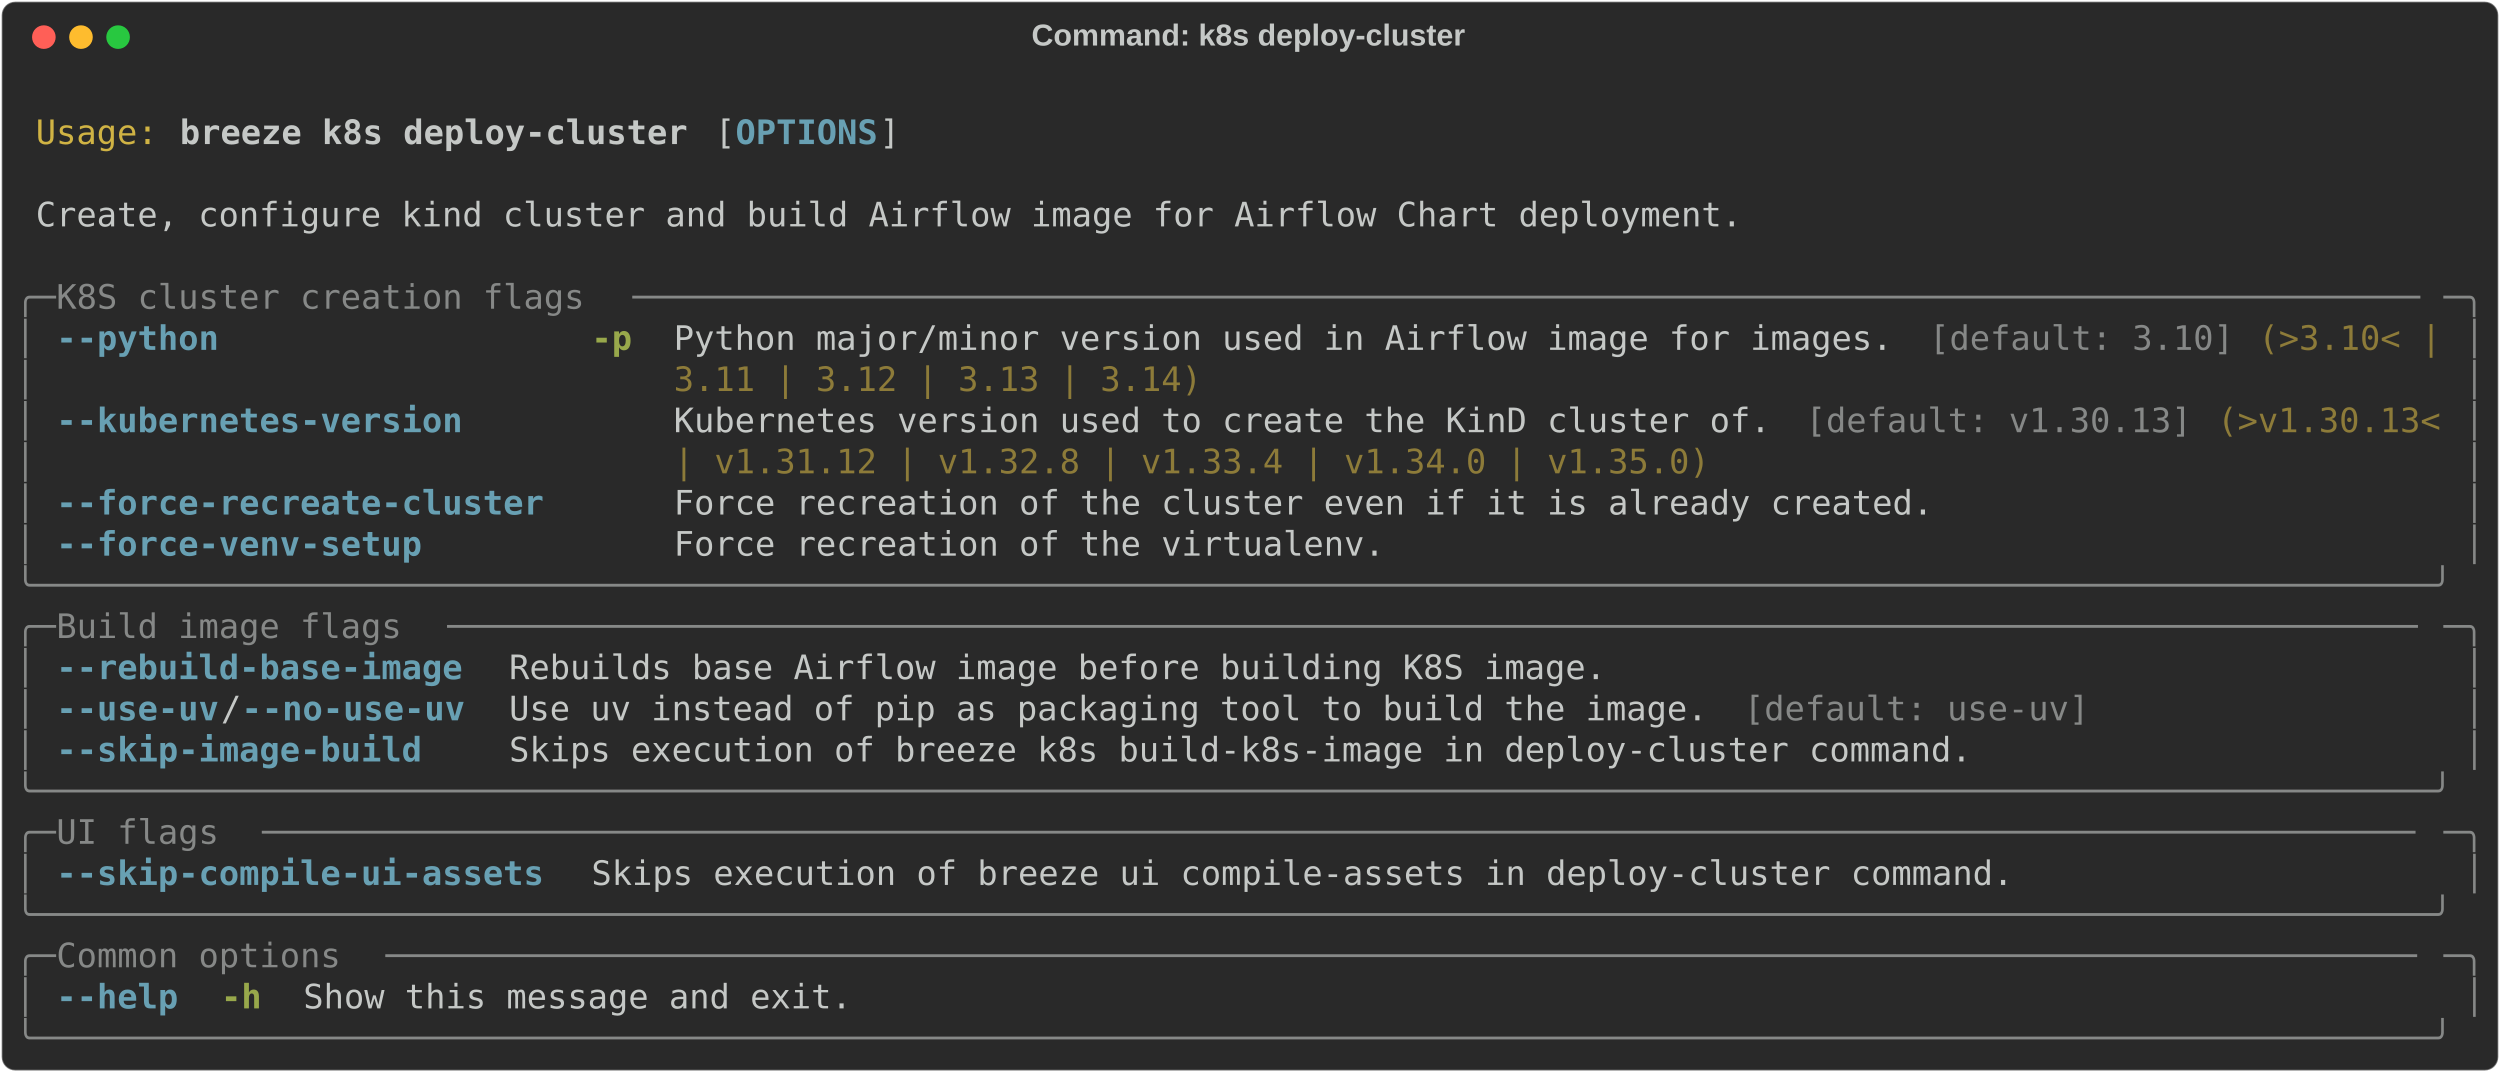
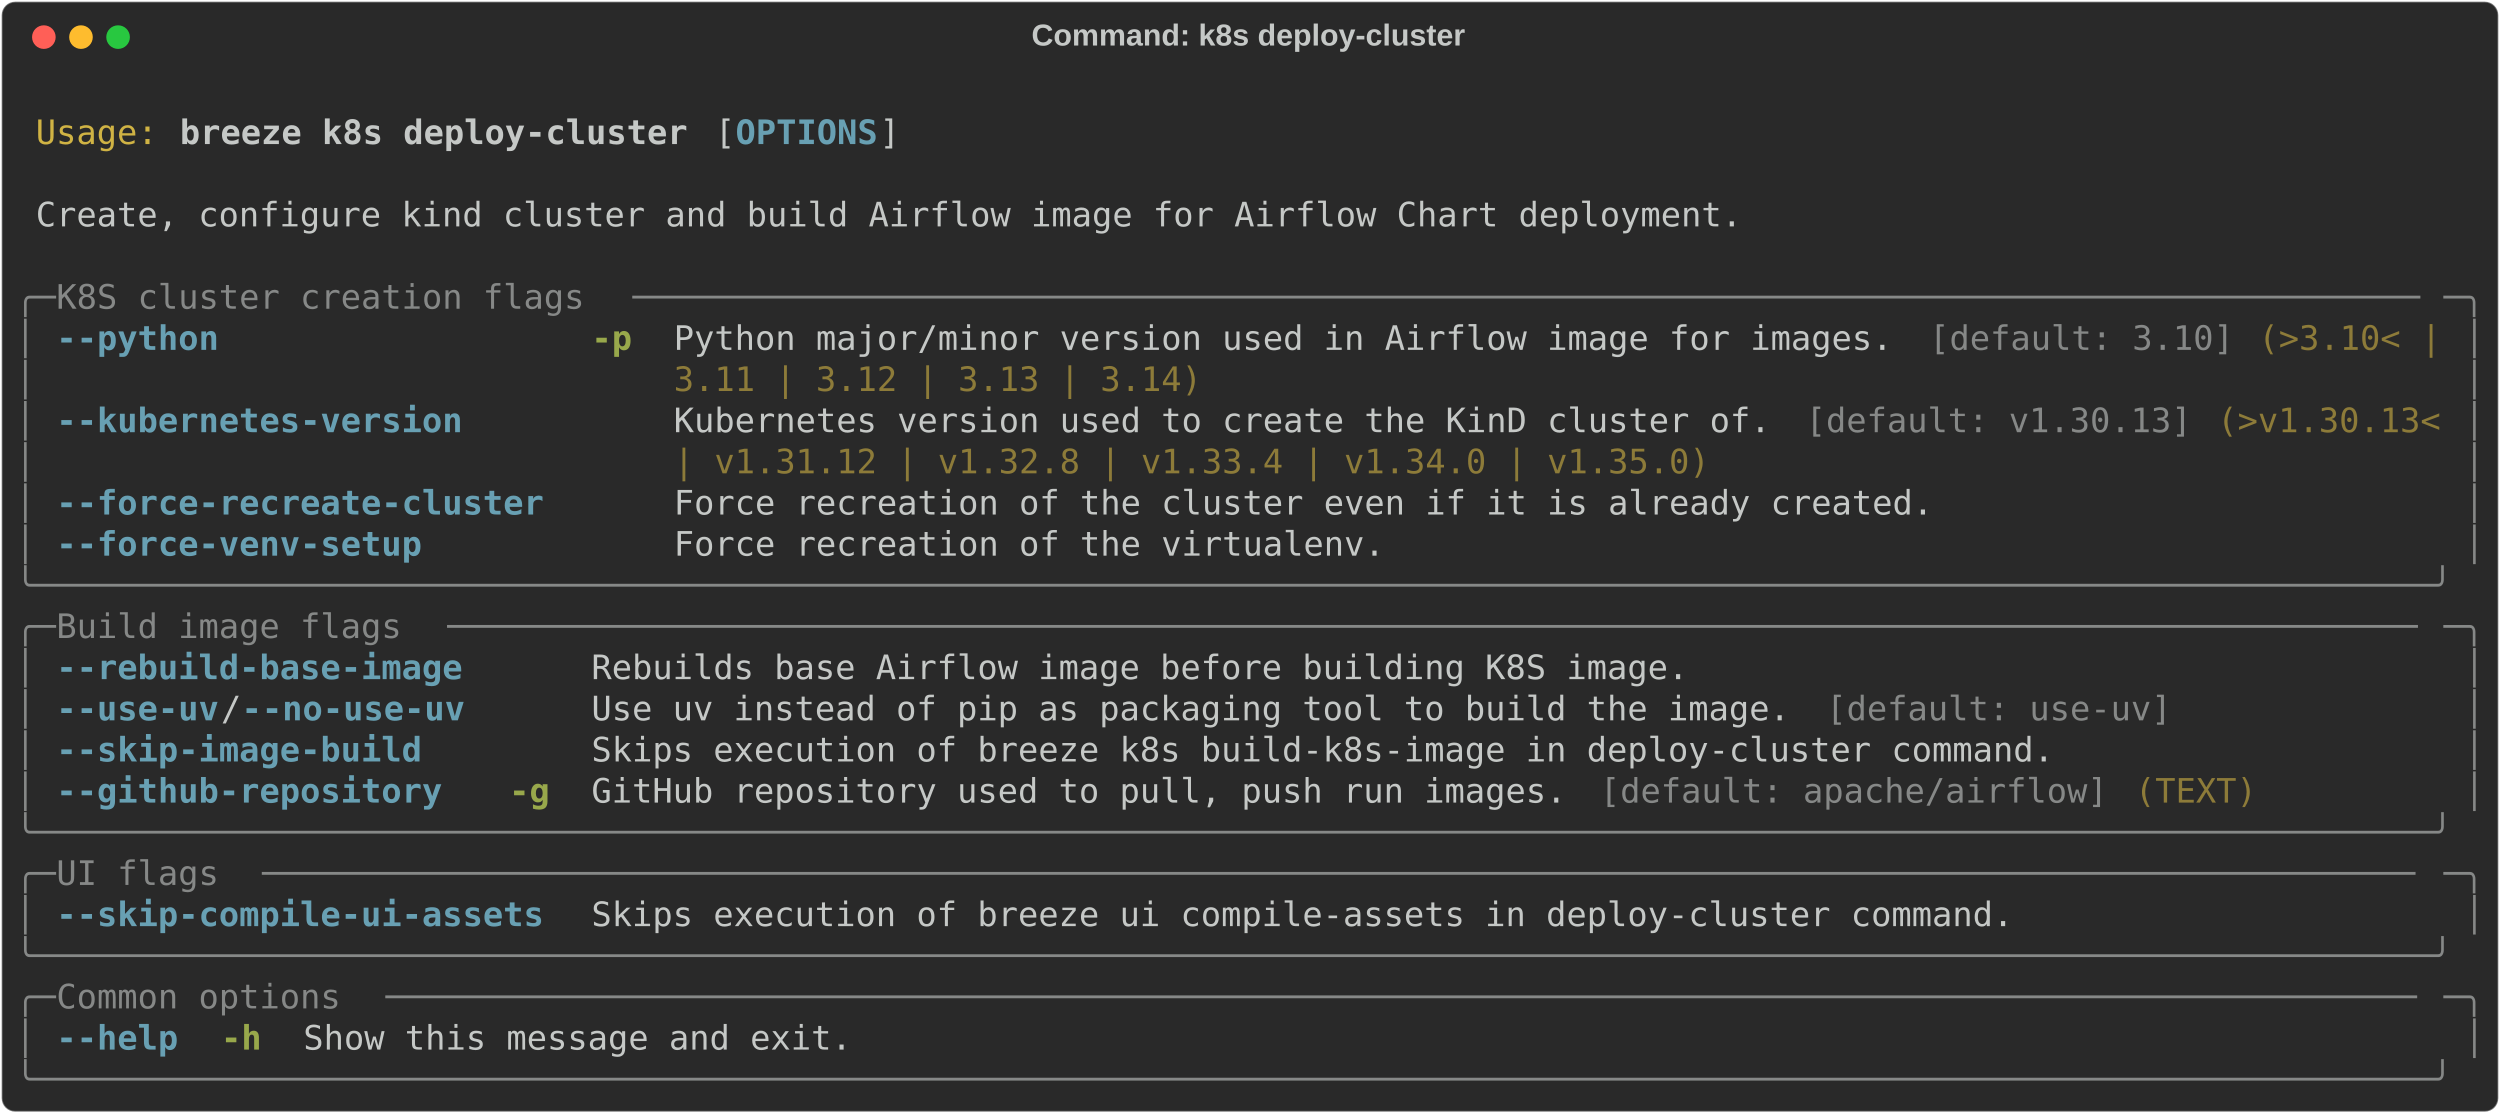
- <svg xmlns="http://www.w3.org/2000/svg" class="rich-terminal" viewBox="0 0 1482 635.6">
+ <svg xmlns="http://www.w3.org/2000/svg" class="rich-terminal" viewBox="0 0 1482 660.0">
  <style>

    @font-face {
        font-family: "Fira Code";
        src: local("FiraCode-Regular"),
                url("https://cdnjs.cloudflare.com/ajax/libs/firacode/6.2.0/woff2/FiraCode-Regular.woff2") format("woff2"),
                url("https://cdnjs.cloudflare.com/ajax/libs/firacode/6.2.0/woff/FiraCode-Regular.woff") format("woff");
        font-style: normal;
        font-weight: 400;
    }
    @font-face {
        font-family: "Fira Code";
        src: local("FiraCode-Bold"),
                url("https://cdnjs.cloudflare.com/ajax/libs/firacode/6.2.0/woff2/FiraCode-Bold.woff2") format("woff2"),
                url("https://cdnjs.cloudflare.com/ajax/libs/firacode/6.2.0/woff/FiraCode-Bold.woff") format("woff");
        font-style: bold;
        font-weight: 700;
    }

    .breeze-k8s-deploy-cluster-matrix {
        font-family: Fira Code, monospace;
        font-size: 20px;
        line-height: 24.4px;
        font-variant-east-asian: full-width;
    }

    .breeze-k8s-deploy-cluster-title {
        font-size: 18px;
        font-weight: bold;
        font-family: arial;
    }

    .breeze-k8s-deploy-cluster-r1 { fill: #c5c8c6 }
.breeze-k8s-deploy-cluster-r2 { fill: #d0b344 }
.breeze-k8s-deploy-cluster-r3 { fill: #c5c8c6;font-weight: bold }
.breeze-k8s-deploy-cluster-r4 { fill: #68a0b3;font-weight: bold }
.breeze-k8s-deploy-cluster-r5 { fill: #868887 }
.breeze-k8s-deploy-cluster-r6 { fill: #98a84b;font-weight: bold }
.breeze-k8s-deploy-cluster-r7 { fill: #8d7b39 }
    </style>
  <defs>
    <clipPath id="breeze-k8s-deploy-cluster-clip-terminal">
-       <rect x="0" y="0" width="1463.0" height="584.6" />
+       <rect x="0" y="0" width="1463.0" height="609.0" />
    </clipPath>
    <clipPath id="breeze-k8s-deploy-cluster-line-0">
      <rect x="0" y="1.5" width="1464" height="24.65" />
    </clipPath>
    <clipPath id="breeze-k8s-deploy-cluster-line-1">
      <rect x="0" y="25.9" width="1464" height="24.65" />
    </clipPath>
    <clipPath id="breeze-k8s-deploy-cluster-line-2">
      <rect x="0" y="50.3" width="1464" height="24.65" />
    </clipPath>
    <clipPath id="breeze-k8s-deploy-cluster-line-3">
      <rect x="0" y="74.7" width="1464" height="24.65" />
    </clipPath>
    <clipPath id="breeze-k8s-deploy-cluster-line-4">
      <rect x="0" y="99.1" width="1464" height="24.65" />
    </clipPath>
    <clipPath id="breeze-k8s-deploy-cluster-line-5">
      <rect x="0" y="123.5" width="1464" height="24.65" />
    </clipPath>
    <clipPath id="breeze-k8s-deploy-cluster-line-6">
      <rect x="0" y="147.9" width="1464" height="24.65" />
    </clipPath>
    <clipPath id="breeze-k8s-deploy-cluster-line-7">
      <rect x="0" y="172.3" width="1464" height="24.65" />
    </clipPath>
    <clipPath id="breeze-k8s-deploy-cluster-line-8">
      <rect x="0" y="196.7" width="1464" height="24.65" />
    </clipPath>
    <clipPath id="breeze-k8s-deploy-cluster-line-9">
      <rect x="0" y="221.1" width="1464" height="24.65" />
    </clipPath>
    <clipPath id="breeze-k8s-deploy-cluster-line-10">
      <rect x="0" y="245.5" width="1464" height="24.65" />
    </clipPath>
    <clipPath id="breeze-k8s-deploy-cluster-line-11">
      <rect x="0" y="269.9" width="1464" height="24.65" />
    </clipPath>
    <clipPath id="breeze-k8s-deploy-cluster-line-12">
      <rect x="0" y="294.3" width="1464" height="24.65" />
    </clipPath>
    <clipPath id="breeze-k8s-deploy-cluster-line-13">
      <rect x="0" y="318.7" width="1464" height="24.65" />
    </clipPath>
    <clipPath id="breeze-k8s-deploy-cluster-line-14">
      <rect x="0" y="343.1" width="1464" height="24.65" />
    </clipPath>
    <clipPath id="breeze-k8s-deploy-cluster-line-15">
      <rect x="0" y="367.5" width="1464" height="24.65" />
    </clipPath>
    <clipPath id="breeze-k8s-deploy-cluster-line-16">
      <rect x="0" y="391.9" width="1464" height="24.65" />
    </clipPath>
    <clipPath id="breeze-k8s-deploy-cluster-line-17">
      <rect x="0" y="416.3" width="1464" height="24.65" />
    </clipPath>
    <clipPath id="breeze-k8s-deploy-cluster-line-18">
      <rect x="0" y="440.7" width="1464" height="24.65" />
    </clipPath>
    <clipPath id="breeze-k8s-deploy-cluster-line-19">
      <rect x="0" y="465.1" width="1464" height="24.65" />
    </clipPath>
    <clipPath id="breeze-k8s-deploy-cluster-line-20">
      <rect x="0" y="489.5" width="1464" height="24.65" />
    </clipPath>
    <clipPath id="breeze-k8s-deploy-cluster-line-21">
      <rect x="0" y="513.9" width="1464" height="24.65" />
    </clipPath>
    <clipPath id="breeze-k8s-deploy-cluster-line-22">
      <rect x="0" y="538.3" width="1464" height="24.65" />
    </clipPath>
+     <clipPath id="breeze-k8s-deploy-cluster-line-23">
+       <rect x="0" y="562.7" width="1464" height="24.65" />
+     </clipPath>
  </defs>
-   <rect fill="#292929" stroke="rgba(255,255,255,0.35)" stroke-width="1" x="1" y="1" width="1480" height="633.6" rx="8" />
+   <rect fill="#292929" stroke="rgba(255,255,255,0.35)" stroke-width="1" x="1" y="1" width="1480" height="658" rx="8" />
  <text class="breeze-k8s-deploy-cluster-title" fill="#c5c8c6" text-anchor="middle" x="740" y="27">Command: k8s deploy-cluster</text>
  <g transform="translate(26,22)">
    <circle cx="0" cy="0" r="7" fill="#ff5f57" />
    <circle cx="22" cy="0" r="7" fill="#febc2e" />
    <circle cx="44" cy="0" r="7" fill="#28c840" />
  </g>
  <g transform="translate(9, 41)" clip-path="url(#breeze-k8s-deploy-cluster-clip-terminal)">
    <g class="breeze-k8s-deploy-cluster-matrix">
      <text class="breeze-k8s-deploy-cluster-r1" x="1464" y="20" textLength="12.2" clip-path="url(#breeze-k8s-deploy-cluster-line-0)">
</text>
      <text class="breeze-k8s-deploy-cluster-r2" x="12.2" y="44.4" textLength="73.2" clip-path="url(#breeze-k8s-deploy-cluster-line-1)">Usage:</text>
      <text class="breeze-k8s-deploy-cluster-r3" x="97.6" y="44.4" textLength="305" clip-path="url(#breeze-k8s-deploy-cluster-line-1)">breeze k8s deploy-cluster</text>
      <text class="breeze-k8s-deploy-cluster-r1" x="414.8" y="44.4" textLength="12.2" clip-path="url(#breeze-k8s-deploy-cluster-line-1)">[</text>
      <text class="breeze-k8s-deploy-cluster-r4" x="427" y="44.4" textLength="85.4" clip-path="url(#breeze-k8s-deploy-cluster-line-1)">OPTIONS</text>
      <text class="breeze-k8s-deploy-cluster-r1" x="512.4" y="44.4" textLength="12.2" clip-path="url(#breeze-k8s-deploy-cluster-line-1)">]</text>
      <text class="breeze-k8s-deploy-cluster-r1" x="1464" y="44.4" textLength="12.2" clip-path="url(#breeze-k8s-deploy-cluster-line-1)">
</text>
      <text class="breeze-k8s-deploy-cluster-r1" x="1464" y="68.8" textLength="12.2" clip-path="url(#breeze-k8s-deploy-cluster-line-2)">
</text>
      <text class="breeze-k8s-deploy-cluster-r1" x="12.2" y="93.2" textLength="1024.8" clip-path="url(#breeze-k8s-deploy-cluster-line-3)">Create, configure kind cluster and build Airflow image for Airflow Chart deployment.</text>
      <text class="breeze-k8s-deploy-cluster-r1" x="1464" y="93.2" textLength="12.2" clip-path="url(#breeze-k8s-deploy-cluster-line-3)">
</text>
      <text class="breeze-k8s-deploy-cluster-r1" x="1464" y="117.6" textLength="12.2" clip-path="url(#breeze-k8s-deploy-cluster-line-4)">
</text>
      <text class="breeze-k8s-deploy-cluster-r5" x="0" y="142" textLength="24.4" clip-path="url(#breeze-k8s-deploy-cluster-line-5)">╭─</text>
      <text class="breeze-k8s-deploy-cluster-r5" x="24.4" y="142" textLength="341.6" clip-path="url(#breeze-k8s-deploy-cluster-line-5)"> K8S cluster creation flags </text>
      <text class="breeze-k8s-deploy-cluster-r5" x="366" y="142" textLength="1073.6" clip-path="url(#breeze-k8s-deploy-cluster-line-5)">────────────────────────────────────────────────────────────────────────────────────────</text>
      <text class="breeze-k8s-deploy-cluster-r5" x="1439.6" y="142" textLength="24.4" clip-path="url(#breeze-k8s-deploy-cluster-line-5)">─╮</text>
      <text class="breeze-k8s-deploy-cluster-r1" x="1464" y="142" textLength="12.2" clip-path="url(#breeze-k8s-deploy-cluster-line-5)">
</text>
      <text class="breeze-k8s-deploy-cluster-r5" x="0" y="166.4" textLength="12.2" clip-path="url(#breeze-k8s-deploy-cluster-line-6)">│</text>
      <text class="breeze-k8s-deploy-cluster-r4" x="24.4" y="166.4" textLength="292.8" clip-path="url(#breeze-k8s-deploy-cluster-line-6)">--python                </text>
      <text class="breeze-k8s-deploy-cluster-r6" x="341.6" y="166.4" textLength="24.4" clip-path="url(#breeze-k8s-deploy-cluster-line-6)">-p</text>
      <text class="breeze-k8s-deploy-cluster-r1" x="390.4" y="166.4" textLength="744.2" clip-path="url(#breeze-k8s-deploy-cluster-line-6)">Python major/minor version used in Airflow image for images. </text>
      <text class="breeze-k8s-deploy-cluster-r5" x="1134.6" y="166.4" textLength="183" clip-path="url(#breeze-k8s-deploy-cluster-line-6)">[default: 3.10]</text>
      <text class="breeze-k8s-deploy-cluster-r7" x="1329.8" y="166.4" textLength="109.8" clip-path="url(#breeze-k8s-deploy-cluster-line-6)">(&gt;3.10&lt; |</text>
      <text class="breeze-k8s-deploy-cluster-r5" x="1451.8" y="166.4" textLength="12.2" clip-path="url(#breeze-k8s-deploy-cluster-line-6)">│</text>
      <text class="breeze-k8s-deploy-cluster-r1" x="1464" y="166.4" textLength="12.2" clip-path="url(#breeze-k8s-deploy-cluster-line-6)">
</text>
      <text class="breeze-k8s-deploy-cluster-r5" x="0" y="190.8" textLength="12.2" clip-path="url(#breeze-k8s-deploy-cluster-line-7)">│</text>
      <text class="breeze-k8s-deploy-cluster-r7" x="390.4" y="190.8" textLength="317.2" clip-path="url(#breeze-k8s-deploy-cluster-line-7)">3.11 | 3.12 | 3.13 | 3.14)</text>
      <text class="breeze-k8s-deploy-cluster-r5" x="1451.8" y="190.8" textLength="12.2" clip-path="url(#breeze-k8s-deploy-cluster-line-7)">│</text>
      <text class="breeze-k8s-deploy-cluster-r1" x="1464" y="190.8" textLength="12.2" clip-path="url(#breeze-k8s-deploy-cluster-line-7)">
</text>
      <text class="breeze-k8s-deploy-cluster-r5" x="0" y="215.2" textLength="12.2" clip-path="url(#breeze-k8s-deploy-cluster-line-8)">│</text>
      <text class="breeze-k8s-deploy-cluster-r4" x="24.4" y="215.2" textLength="292.8" clip-path="url(#breeze-k8s-deploy-cluster-line-8)">--kubernetes-version    </text>
      <text class="breeze-k8s-deploy-cluster-r1" x="390.4" y="215.2" textLength="671" clip-path="url(#breeze-k8s-deploy-cluster-line-8)">Kubernetes version used to create the KinD cluster of. </text>
      <text class="breeze-k8s-deploy-cluster-r5" x="1061.4" y="215.2" textLength="231.8" clip-path="url(#breeze-k8s-deploy-cluster-line-8)">[default: v1.30.13]</text>
      <text class="breeze-k8s-deploy-cluster-r7" x="1305.4" y="215.2" textLength="134.2" clip-path="url(#breeze-k8s-deploy-cluster-line-8)">(&gt;v1.30.13&lt;</text>
      <text class="breeze-k8s-deploy-cluster-r5" x="1451.8" y="215.2" textLength="12.2" clip-path="url(#breeze-k8s-deploy-cluster-line-8)">│</text>
      <text class="breeze-k8s-deploy-cluster-r1" x="1464" y="215.2" textLength="12.2" clip-path="url(#breeze-k8s-deploy-cluster-line-8)">
</text>
      <text class="breeze-k8s-deploy-cluster-r5" x="0" y="239.6" textLength="12.2" clip-path="url(#breeze-k8s-deploy-cluster-line-9)">│</text>
      <text class="breeze-k8s-deploy-cluster-r7" x="390.4" y="239.6" textLength="622.2" clip-path="url(#breeze-k8s-deploy-cluster-line-9)">| v1.31.12 | v1.32.8 | v1.33.4 | v1.34.0 | v1.35.0)</text>
      <text class="breeze-k8s-deploy-cluster-r5" x="1451.8" y="239.6" textLength="12.2" clip-path="url(#breeze-k8s-deploy-cluster-line-9)">│</text>
      <text class="breeze-k8s-deploy-cluster-r1" x="1464" y="239.6" textLength="12.2" clip-path="url(#breeze-k8s-deploy-cluster-line-9)">
</text>
      <text class="breeze-k8s-deploy-cluster-r5" x="0" y="264" textLength="12.2" clip-path="url(#breeze-k8s-deploy-cluster-line-10)">│</text>
      <text class="breeze-k8s-deploy-cluster-r4" x="24.4" y="264" textLength="292.8" clip-path="url(#breeze-k8s-deploy-cluster-line-10)">--force-recreate-cluster</text>
      <text class="breeze-k8s-deploy-cluster-r1" x="390.4" y="264" textLength="756.4" clip-path="url(#breeze-k8s-deploy-cluster-line-10)">Force recreation of the cluster even if it is already created.</text>
      <text class="breeze-k8s-deploy-cluster-r5" x="1451.8" y="264" textLength="12.2" clip-path="url(#breeze-k8s-deploy-cluster-line-10)">│</text>
      <text class="breeze-k8s-deploy-cluster-r1" x="1464" y="264" textLength="12.2" clip-path="url(#breeze-k8s-deploy-cluster-line-10)">
</text>
      <text class="breeze-k8s-deploy-cluster-r5" x="0" y="288.4" textLength="12.2" clip-path="url(#breeze-k8s-deploy-cluster-line-11)">│</text>
      <text class="breeze-k8s-deploy-cluster-r4" x="24.4" y="288.4" textLength="292.8" clip-path="url(#breeze-k8s-deploy-cluster-line-11)">--force-venv-setup      </text>
      <text class="breeze-k8s-deploy-cluster-r1" x="390.4" y="288.4" textLength="427" clip-path="url(#breeze-k8s-deploy-cluster-line-11)">Force recreation of the virtualenv.</text>
      <text class="breeze-k8s-deploy-cluster-r5" x="1451.8" y="288.4" textLength="12.2" clip-path="url(#breeze-k8s-deploy-cluster-line-11)">│</text>
      <text class="breeze-k8s-deploy-cluster-r1" x="1464" y="288.4" textLength="12.2" clip-path="url(#breeze-k8s-deploy-cluster-line-11)">
</text>
      <text class="breeze-k8s-deploy-cluster-r5" x="0" y="312.8" textLength="1464" clip-path="url(#breeze-k8s-deploy-cluster-line-12)">╰──────────────────────────────────────────────────────────────────────────────────────────────────────────────────────╯</text>
      <text class="breeze-k8s-deploy-cluster-r1" x="1464" y="312.8" textLength="12.2" clip-path="url(#breeze-k8s-deploy-cluster-line-12)">
</text>
      <text class="breeze-k8s-deploy-cluster-r5" x="0" y="337.2" textLength="24.4" clip-path="url(#breeze-k8s-deploy-cluster-line-13)">╭─</text>
      <text class="breeze-k8s-deploy-cluster-r5" x="24.4" y="337.2" textLength="231.8" clip-path="url(#breeze-k8s-deploy-cluster-line-13)"> Build image flags </text>
      <text class="breeze-k8s-deploy-cluster-r5" x="256.2" y="337.2" textLength="1183.4" clip-path="url(#breeze-k8s-deploy-cluster-line-13)">─────────────────────────────────────────────────────────────────────────────────────────────────</text>
      <text class="breeze-k8s-deploy-cluster-r5" x="1439.6" y="337.2" textLength="24.4" clip-path="url(#breeze-k8s-deploy-cluster-line-13)">─╮</text>
      <text class="breeze-k8s-deploy-cluster-r1" x="1464" y="337.2" textLength="12.2" clip-path="url(#breeze-k8s-deploy-cluster-line-13)">
</text>
      <text class="breeze-k8s-deploy-cluster-r5" x="0" y="361.6" textLength="12.2" clip-path="url(#breeze-k8s-deploy-cluster-line-14)">│</text>
      <text class="breeze-k8s-deploy-cluster-r4" x="24.4" y="361.6" textLength="244" clip-path="url(#breeze-k8s-deploy-cluster-line-14)">--rebuild-base-image</text>
-       <text class="breeze-k8s-deploy-cluster-r1" x="292.8" y="361.6" textLength="658.8" clip-path="url(#breeze-k8s-deploy-cluster-line-14)">Rebuilds base Airflow image before building K8S image.</text>
+       <text class="breeze-k8s-deploy-cluster-r1" x="341.6" y="361.6" textLength="658.8" clip-path="url(#breeze-k8s-deploy-cluster-line-14)">Rebuilds base Airflow image before building K8S image.</text>
      <text class="breeze-k8s-deploy-cluster-r5" x="1451.8" y="361.6" textLength="12.2" clip-path="url(#breeze-k8s-deploy-cluster-line-14)">│</text>
      <text class="breeze-k8s-deploy-cluster-r1" x="1464" y="361.6" textLength="12.2" clip-path="url(#breeze-k8s-deploy-cluster-line-14)">
</text>
      <text class="breeze-k8s-deploy-cluster-r5" x="0" y="386" textLength="12.2" clip-path="url(#breeze-k8s-deploy-cluster-line-15)">│</text>
      <text class="breeze-k8s-deploy-cluster-r4" x="24.4" y="386" textLength="97.6" clip-path="url(#breeze-k8s-deploy-cluster-line-15)">--use-uv</text>
      <text class="breeze-k8s-deploy-cluster-r1" x="122" y="386" textLength="12.2" clip-path="url(#breeze-k8s-deploy-cluster-line-15)">/</text>
      <text class="breeze-k8s-deploy-cluster-r4" x="134.2" y="386" textLength="134.2" clip-path="url(#breeze-k8s-deploy-cluster-line-15)">--no-use-uv</text>
-       <text class="breeze-k8s-deploy-cluster-r1" x="292.8" y="386" textLength="732" clip-path="url(#breeze-k8s-deploy-cluster-line-15)">Use uv instead of pip as packaging tool to build the image. </text>
-       <text class="breeze-k8s-deploy-cluster-r5" x="1024.8" y="386" textLength="207.4" clip-path="url(#breeze-k8s-deploy-cluster-line-15)">[default: use-uv]</text>
+       <text class="breeze-k8s-deploy-cluster-r1" x="341.6" y="386" textLength="732" clip-path="url(#breeze-k8s-deploy-cluster-line-15)">Use uv instead of pip as packaging tool to build the image. </text>
+       <text class="breeze-k8s-deploy-cluster-r5" x="1073.6" y="386" textLength="207.4" clip-path="url(#breeze-k8s-deploy-cluster-line-15)">[default: use-uv]</text>
      <text class="breeze-k8s-deploy-cluster-r5" x="1451.8" y="386" textLength="12.2" clip-path="url(#breeze-k8s-deploy-cluster-line-15)">│</text>
      <text class="breeze-k8s-deploy-cluster-r1" x="1464" y="386" textLength="12.2" clip-path="url(#breeze-k8s-deploy-cluster-line-15)">
</text>
      <text class="breeze-k8s-deploy-cluster-r5" x="0" y="410.4" textLength="12.2" clip-path="url(#breeze-k8s-deploy-cluster-line-16)">│</text>
      <text class="breeze-k8s-deploy-cluster-r4" x="24.4" y="410.4" textLength="244" clip-path="url(#breeze-k8s-deploy-cluster-line-16)">--skip-image-build  </text>
-       <text class="breeze-k8s-deploy-cluster-r1" x="292.8" y="410.4" textLength="878.4" clip-path="url(#breeze-k8s-deploy-cluster-line-16)">Skips execution of breeze k8s build-k8s-image in deploy-cluster command.</text>
+       <text class="breeze-k8s-deploy-cluster-r1" x="341.6" y="410.4" textLength="878.4" clip-path="url(#breeze-k8s-deploy-cluster-line-16)">Skips execution of breeze k8s build-k8s-image in deploy-cluster command.</text>
      <text class="breeze-k8s-deploy-cluster-r5" x="1451.8" y="410.4" textLength="12.2" clip-path="url(#breeze-k8s-deploy-cluster-line-16)">│</text>
      <text class="breeze-k8s-deploy-cluster-r1" x="1464" y="410.4" textLength="12.2" clip-path="url(#breeze-k8s-deploy-cluster-line-16)">
</text>
-       <text class="breeze-k8s-deploy-cluster-r5" x="0" y="434.8" textLength="1464" clip-path="url(#breeze-k8s-deploy-cluster-line-17)">╰──────────────────────────────────────────────────────────────────────────────────────────────────────────────────────╯</text>
+       <text class="breeze-k8s-deploy-cluster-r5" x="0" y="434.8" textLength="12.2" clip-path="url(#breeze-k8s-deploy-cluster-line-17)">│</text>
+       <text class="breeze-k8s-deploy-cluster-r4" x="24.4" y="434.8" textLength="244" clip-path="url(#breeze-k8s-deploy-cluster-line-17)">--github-repository </text>
+       <text class="breeze-k8s-deploy-cluster-r6" x="292.8" y="434.8" textLength="24.4" clip-path="url(#breeze-k8s-deploy-cluster-line-17)">-g</text>
+       <text class="breeze-k8s-deploy-cluster-r1" x="341.6" y="434.8" textLength="597.8" clip-path="url(#breeze-k8s-deploy-cluster-line-17)">GitHub repository used to pull, push run images. </text>
+       <text class="breeze-k8s-deploy-cluster-r5" x="939.4" y="434.8" textLength="305" clip-path="url(#breeze-k8s-deploy-cluster-line-17)">[default: apache/airflow]</text>
+       <text class="breeze-k8s-deploy-cluster-r7" x="1256.6" y="434.8" textLength="73.2" clip-path="url(#breeze-k8s-deploy-cluster-line-17)">(TEXT)</text>
+       <text class="breeze-k8s-deploy-cluster-r5" x="1451.8" y="434.8" textLength="12.2" clip-path="url(#breeze-k8s-deploy-cluster-line-17)">│</text>
      <text class="breeze-k8s-deploy-cluster-r1" x="1464" y="434.8" textLength="12.2" clip-path="url(#breeze-k8s-deploy-cluster-line-17)">
</text>
-       <text class="breeze-k8s-deploy-cluster-r5" x="0" y="459.2" textLength="24.4" clip-path="url(#breeze-k8s-deploy-cluster-line-18)">╭─</text>
-       <text class="breeze-k8s-deploy-cluster-r5" x="24.4" y="459.2" textLength="122" clip-path="url(#breeze-k8s-deploy-cluster-line-18)"> UI flags </text>
-       <text class="breeze-k8s-deploy-cluster-r5" x="146.4" y="459.2" textLength="1293.2" clip-path="url(#breeze-k8s-deploy-cluster-line-18)">──────────────────────────────────────────────────────────────────────────────────────────────────────────</text>
-       <text class="breeze-k8s-deploy-cluster-r5" x="1439.6" y="459.2" textLength="24.4" clip-path="url(#breeze-k8s-deploy-cluster-line-18)">─╮</text>
+       <text class="breeze-k8s-deploy-cluster-r5" x="0" y="459.2" textLength="1464" clip-path="url(#breeze-k8s-deploy-cluster-line-18)">╰──────────────────────────────────────────────────────────────────────────────────────────────────────────────────────╯</text>
      <text class="breeze-k8s-deploy-cluster-r1" x="1464" y="459.2" textLength="12.2" clip-path="url(#breeze-k8s-deploy-cluster-line-18)">
</text>
-       <text class="breeze-k8s-deploy-cluster-r5" x="0" y="483.6" textLength="12.2" clip-path="url(#breeze-k8s-deploy-cluster-line-19)">│</text>
-       <text class="breeze-k8s-deploy-cluster-r4" x="24.4" y="483.6" textLength="292.8" clip-path="url(#breeze-k8s-deploy-cluster-line-19)">--skip-compile-ui-assets</text>
-       <text class="breeze-k8s-deploy-cluster-r1" x="341.6" y="483.6" textLength="854" clip-path="url(#breeze-k8s-deploy-cluster-line-19)">Skips execution of breeze ui compile-assets in deploy-cluster command.</text>
-       <text class="breeze-k8s-deploy-cluster-r5" x="1451.8" y="483.6" textLength="12.2" clip-path="url(#breeze-k8s-deploy-cluster-line-19)">│</text>
+       <text class="breeze-k8s-deploy-cluster-r5" x="0" y="483.6" textLength="24.4" clip-path="url(#breeze-k8s-deploy-cluster-line-19)">╭─</text>
+       <text class="breeze-k8s-deploy-cluster-r5" x="24.4" y="483.6" textLength="122" clip-path="url(#breeze-k8s-deploy-cluster-line-19)"> UI flags </text>
+       <text class="breeze-k8s-deploy-cluster-r5" x="146.4" y="483.6" textLength="1293.2" clip-path="url(#breeze-k8s-deploy-cluster-line-19)">──────────────────────────────────────────────────────────────────────────────────────────────────────────</text>
+       <text class="breeze-k8s-deploy-cluster-r5" x="1439.6" y="483.6" textLength="24.4" clip-path="url(#breeze-k8s-deploy-cluster-line-19)">─╮</text>
      <text class="breeze-k8s-deploy-cluster-r1" x="1464" y="483.6" textLength="12.2" clip-path="url(#breeze-k8s-deploy-cluster-line-19)">
</text>
-       <text class="breeze-k8s-deploy-cluster-r5" x="0" y="508" textLength="1464" clip-path="url(#breeze-k8s-deploy-cluster-line-20)">╰──────────────────────────────────────────────────────────────────────────────────────────────────────────────────────╯</text>
+       <text class="breeze-k8s-deploy-cluster-r5" x="0" y="508" textLength="12.2" clip-path="url(#breeze-k8s-deploy-cluster-line-20)">│</text>
+       <text class="breeze-k8s-deploy-cluster-r4" x="24.4" y="508" textLength="292.8" clip-path="url(#breeze-k8s-deploy-cluster-line-20)">--skip-compile-ui-assets</text>
+       <text class="breeze-k8s-deploy-cluster-r1" x="341.6" y="508" textLength="854" clip-path="url(#breeze-k8s-deploy-cluster-line-20)">Skips execution of breeze ui compile-assets in deploy-cluster command.</text>
+       <text class="breeze-k8s-deploy-cluster-r5" x="1451.8" y="508" textLength="12.2" clip-path="url(#breeze-k8s-deploy-cluster-line-20)">│</text>
      <text class="breeze-k8s-deploy-cluster-r1" x="1464" y="508" textLength="12.2" clip-path="url(#breeze-k8s-deploy-cluster-line-20)">
</text>
-       <text class="breeze-k8s-deploy-cluster-r5" x="0" y="532.4" textLength="24.4" clip-path="url(#breeze-k8s-deploy-cluster-line-21)">╭─</text>
-       <text class="breeze-k8s-deploy-cluster-r5" x="24.4" y="532.4" textLength="195.2" clip-path="url(#breeze-k8s-deploy-cluster-line-21)"> Common options </text>
-       <text class="breeze-k8s-deploy-cluster-r5" x="219.6" y="532.4" textLength="1220" clip-path="url(#breeze-k8s-deploy-cluster-line-21)">────────────────────────────────────────────────────────────────────────────────────────────────────</text>
-       <text class="breeze-k8s-deploy-cluster-r5" x="1439.6" y="532.4" textLength="24.4" clip-path="url(#breeze-k8s-deploy-cluster-line-21)">─╮</text>
+       <text class="breeze-k8s-deploy-cluster-r5" x="0" y="532.4" textLength="1464" clip-path="url(#breeze-k8s-deploy-cluster-line-21)">╰──────────────────────────────────────────────────────────────────────────────────────────────────────────────────────╯</text>
      <text class="breeze-k8s-deploy-cluster-r1" x="1464" y="532.4" textLength="12.2" clip-path="url(#breeze-k8s-deploy-cluster-line-21)">
</text>
-       <text class="breeze-k8s-deploy-cluster-r5" x="0" y="556.8" textLength="12.2" clip-path="url(#breeze-k8s-deploy-cluster-line-22)">│</text>
-       <text class="breeze-k8s-deploy-cluster-r4" x="24.4" y="556.8" textLength="73.2" clip-path="url(#breeze-k8s-deploy-cluster-line-22)">--help</text>
-       <text class="breeze-k8s-deploy-cluster-r6" x="122" y="556.8" textLength="24.4" clip-path="url(#breeze-k8s-deploy-cluster-line-22)">-h</text>
-       <text class="breeze-k8s-deploy-cluster-r1" x="170.8" y="556.8" textLength="329.4" clip-path="url(#breeze-k8s-deploy-cluster-line-22)">Show this message and exit.</text>
-       <text class="breeze-k8s-deploy-cluster-r5" x="1451.8" y="556.8" textLength="12.2" clip-path="url(#breeze-k8s-deploy-cluster-line-22)">│</text>
+       <text class="breeze-k8s-deploy-cluster-r5" x="0" y="556.8" textLength="24.4" clip-path="url(#breeze-k8s-deploy-cluster-line-22)">╭─</text>
+       <text class="breeze-k8s-deploy-cluster-r5" x="24.4" y="556.8" textLength="195.2" clip-path="url(#breeze-k8s-deploy-cluster-line-22)"> Common options </text>
+       <text class="breeze-k8s-deploy-cluster-r5" x="219.6" y="556.8" textLength="1220" clip-path="url(#breeze-k8s-deploy-cluster-line-22)">────────────────────────────────────────────────────────────────────────────────────────────────────</text>
+       <text class="breeze-k8s-deploy-cluster-r5" x="1439.6" y="556.8" textLength="24.4" clip-path="url(#breeze-k8s-deploy-cluster-line-22)">─╮</text>
      <text class="breeze-k8s-deploy-cluster-r1" x="1464" y="556.8" textLength="12.2" clip-path="url(#breeze-k8s-deploy-cluster-line-22)">
</text>
-       <text class="breeze-k8s-deploy-cluster-r5" x="0" y="581.2" textLength="1464" clip-path="url(#breeze-k8s-deploy-cluster-line-23)">╰──────────────────────────────────────────────────────────────────────────────────────────────────────────────────────╯</text>
+       <text class="breeze-k8s-deploy-cluster-r5" x="0" y="581.2" textLength="12.2" clip-path="url(#breeze-k8s-deploy-cluster-line-23)">│</text>
+       <text class="breeze-k8s-deploy-cluster-r4" x="24.4" y="581.2" textLength="73.2" clip-path="url(#breeze-k8s-deploy-cluster-line-23)">--help</text>
+       <text class="breeze-k8s-deploy-cluster-r6" x="122" y="581.2" textLength="24.4" clip-path="url(#breeze-k8s-deploy-cluster-line-23)">-h</text>
+       <text class="breeze-k8s-deploy-cluster-r1" x="170.8" y="581.2" textLength="329.4" clip-path="url(#breeze-k8s-deploy-cluster-line-23)">Show this message and exit.</text>
+       <text class="breeze-k8s-deploy-cluster-r5" x="1451.8" y="581.2" textLength="12.2" clip-path="url(#breeze-k8s-deploy-cluster-line-23)">│</text>
      <text class="breeze-k8s-deploy-cluster-r1" x="1464" y="581.2" textLength="12.2" clip-path="url(#breeze-k8s-deploy-cluster-line-23)">
+ </text>
+       <text class="breeze-k8s-deploy-cluster-r5" x="0" y="605.6" textLength="1464" clip-path="url(#breeze-k8s-deploy-cluster-line-24)">╰──────────────────────────────────────────────────────────────────────────────────────────────────────────────────────╯</text>
+       <text class="breeze-k8s-deploy-cluster-r1" x="1464" y="605.6" textLength="12.2" clip-path="url(#breeze-k8s-deploy-cluster-line-24)">
</text>
    </g>
  </g>
</svg>
